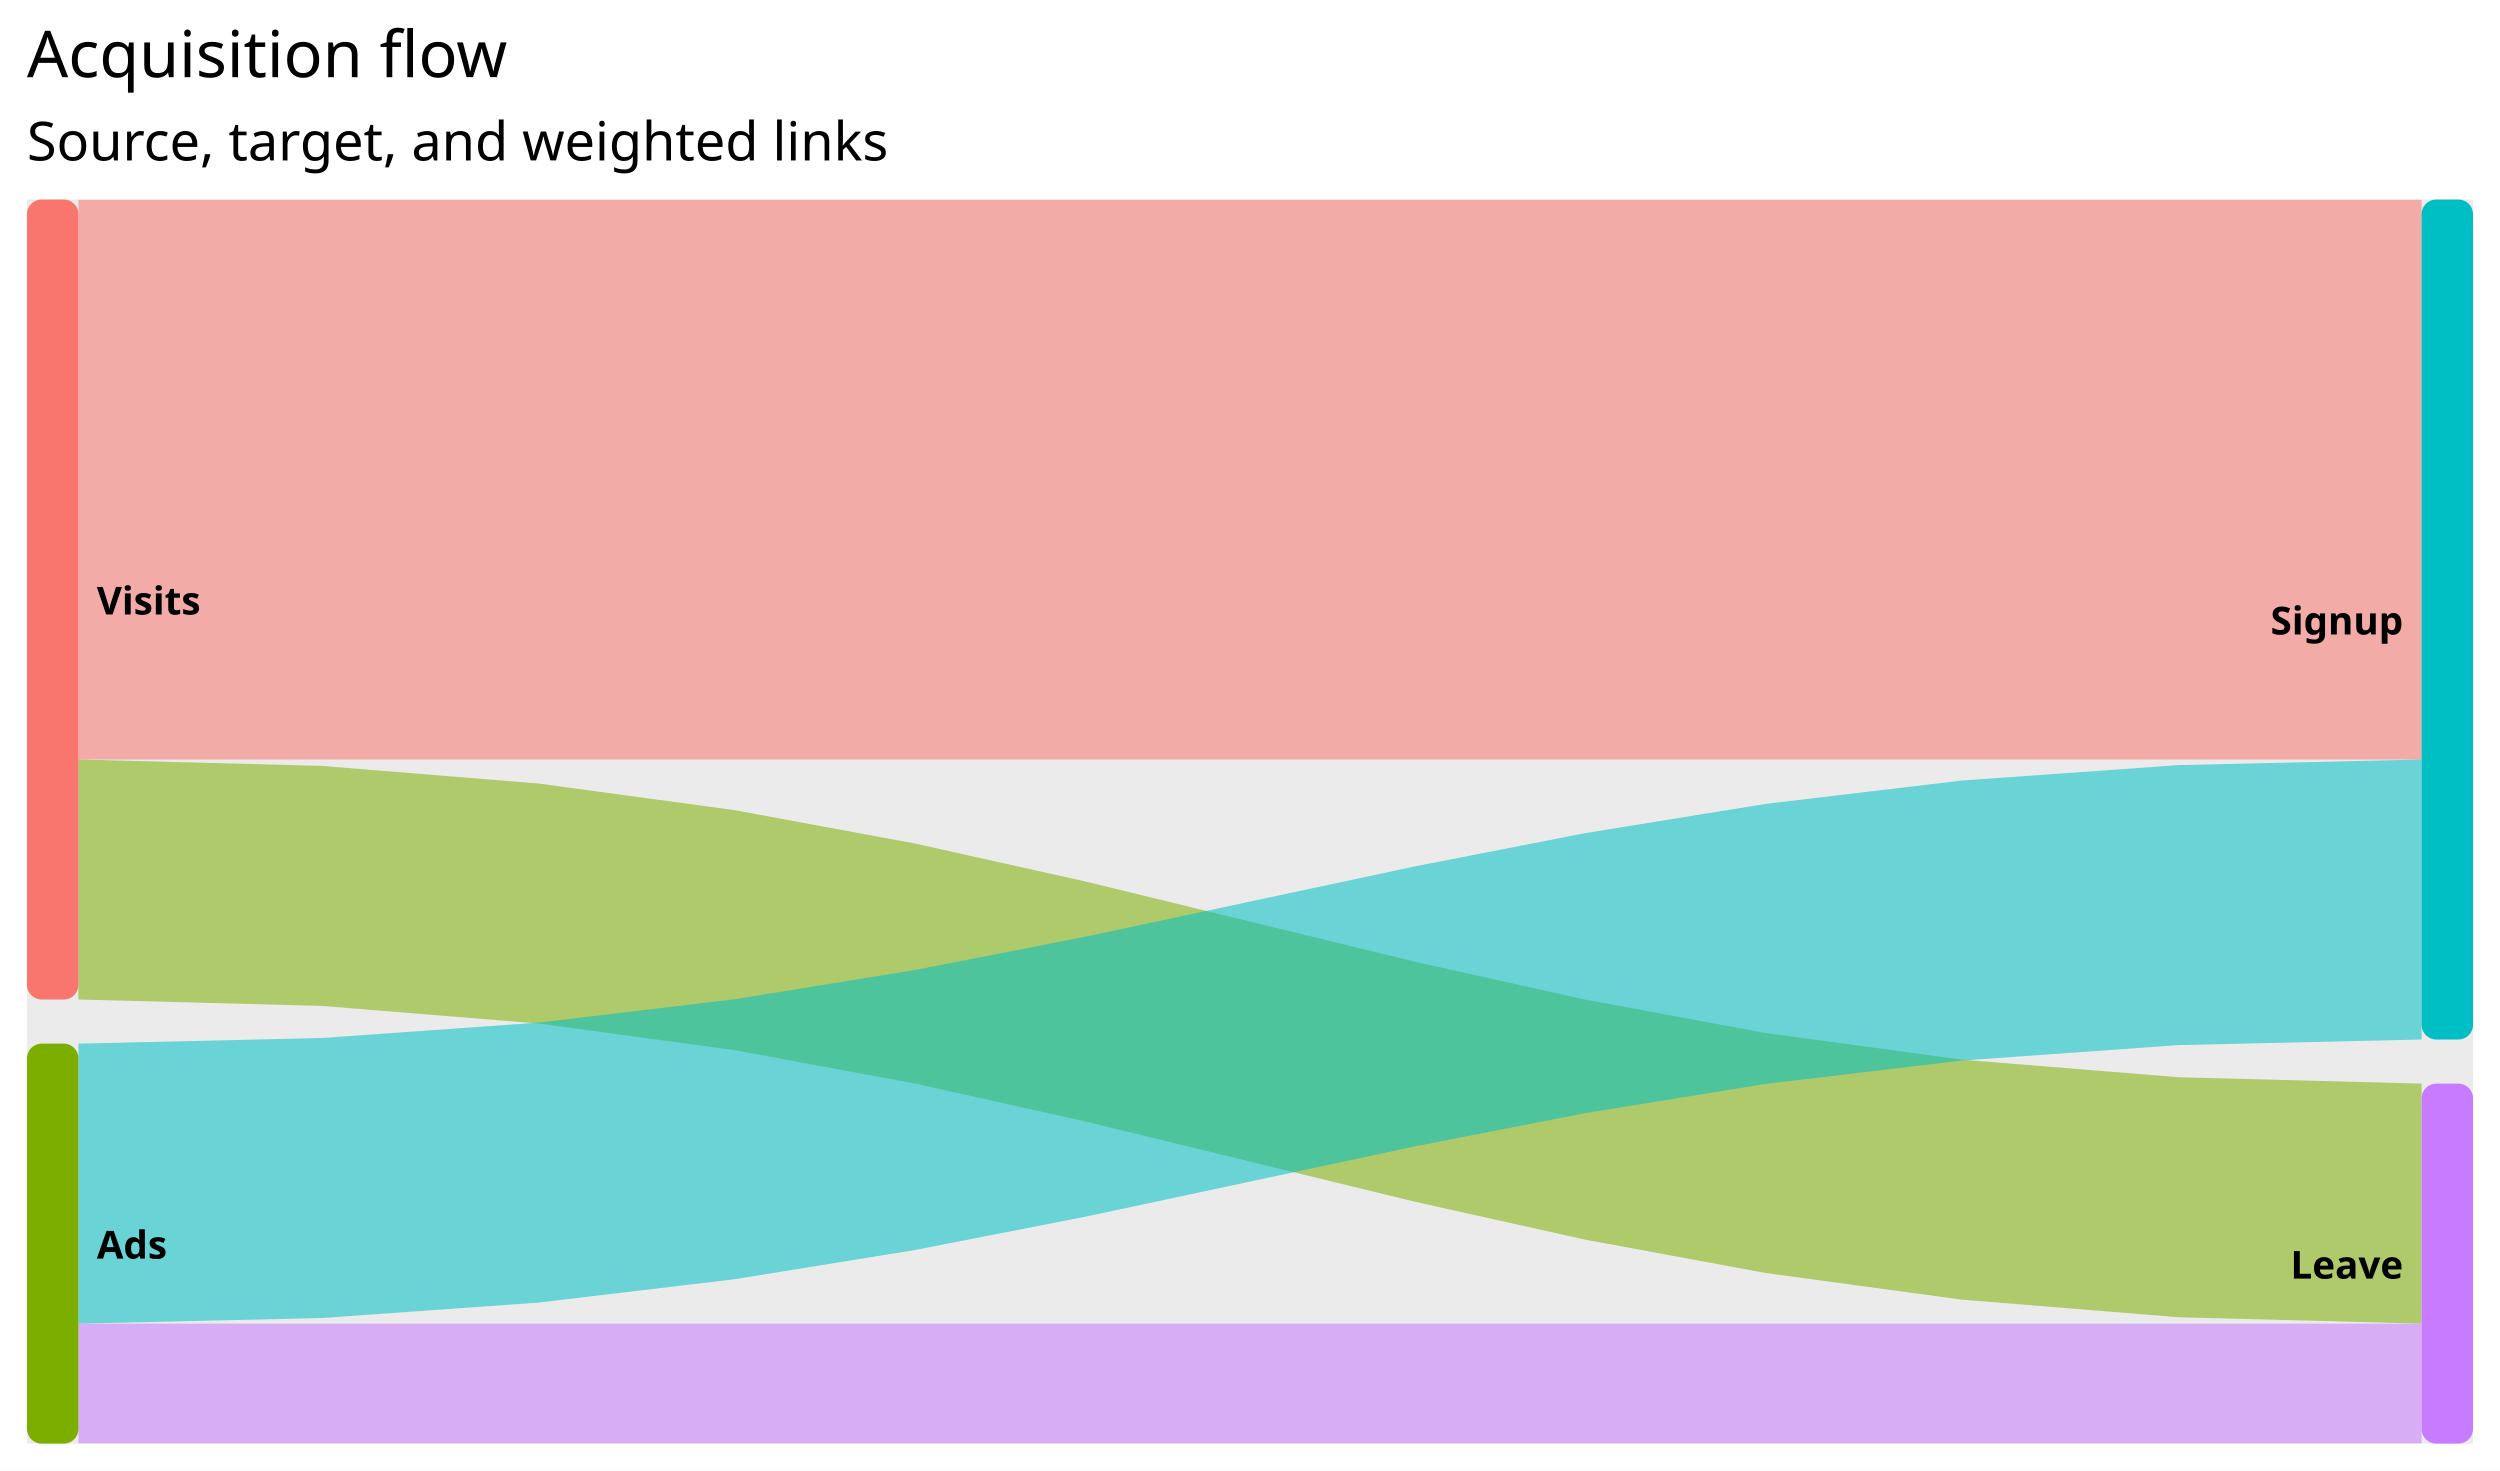
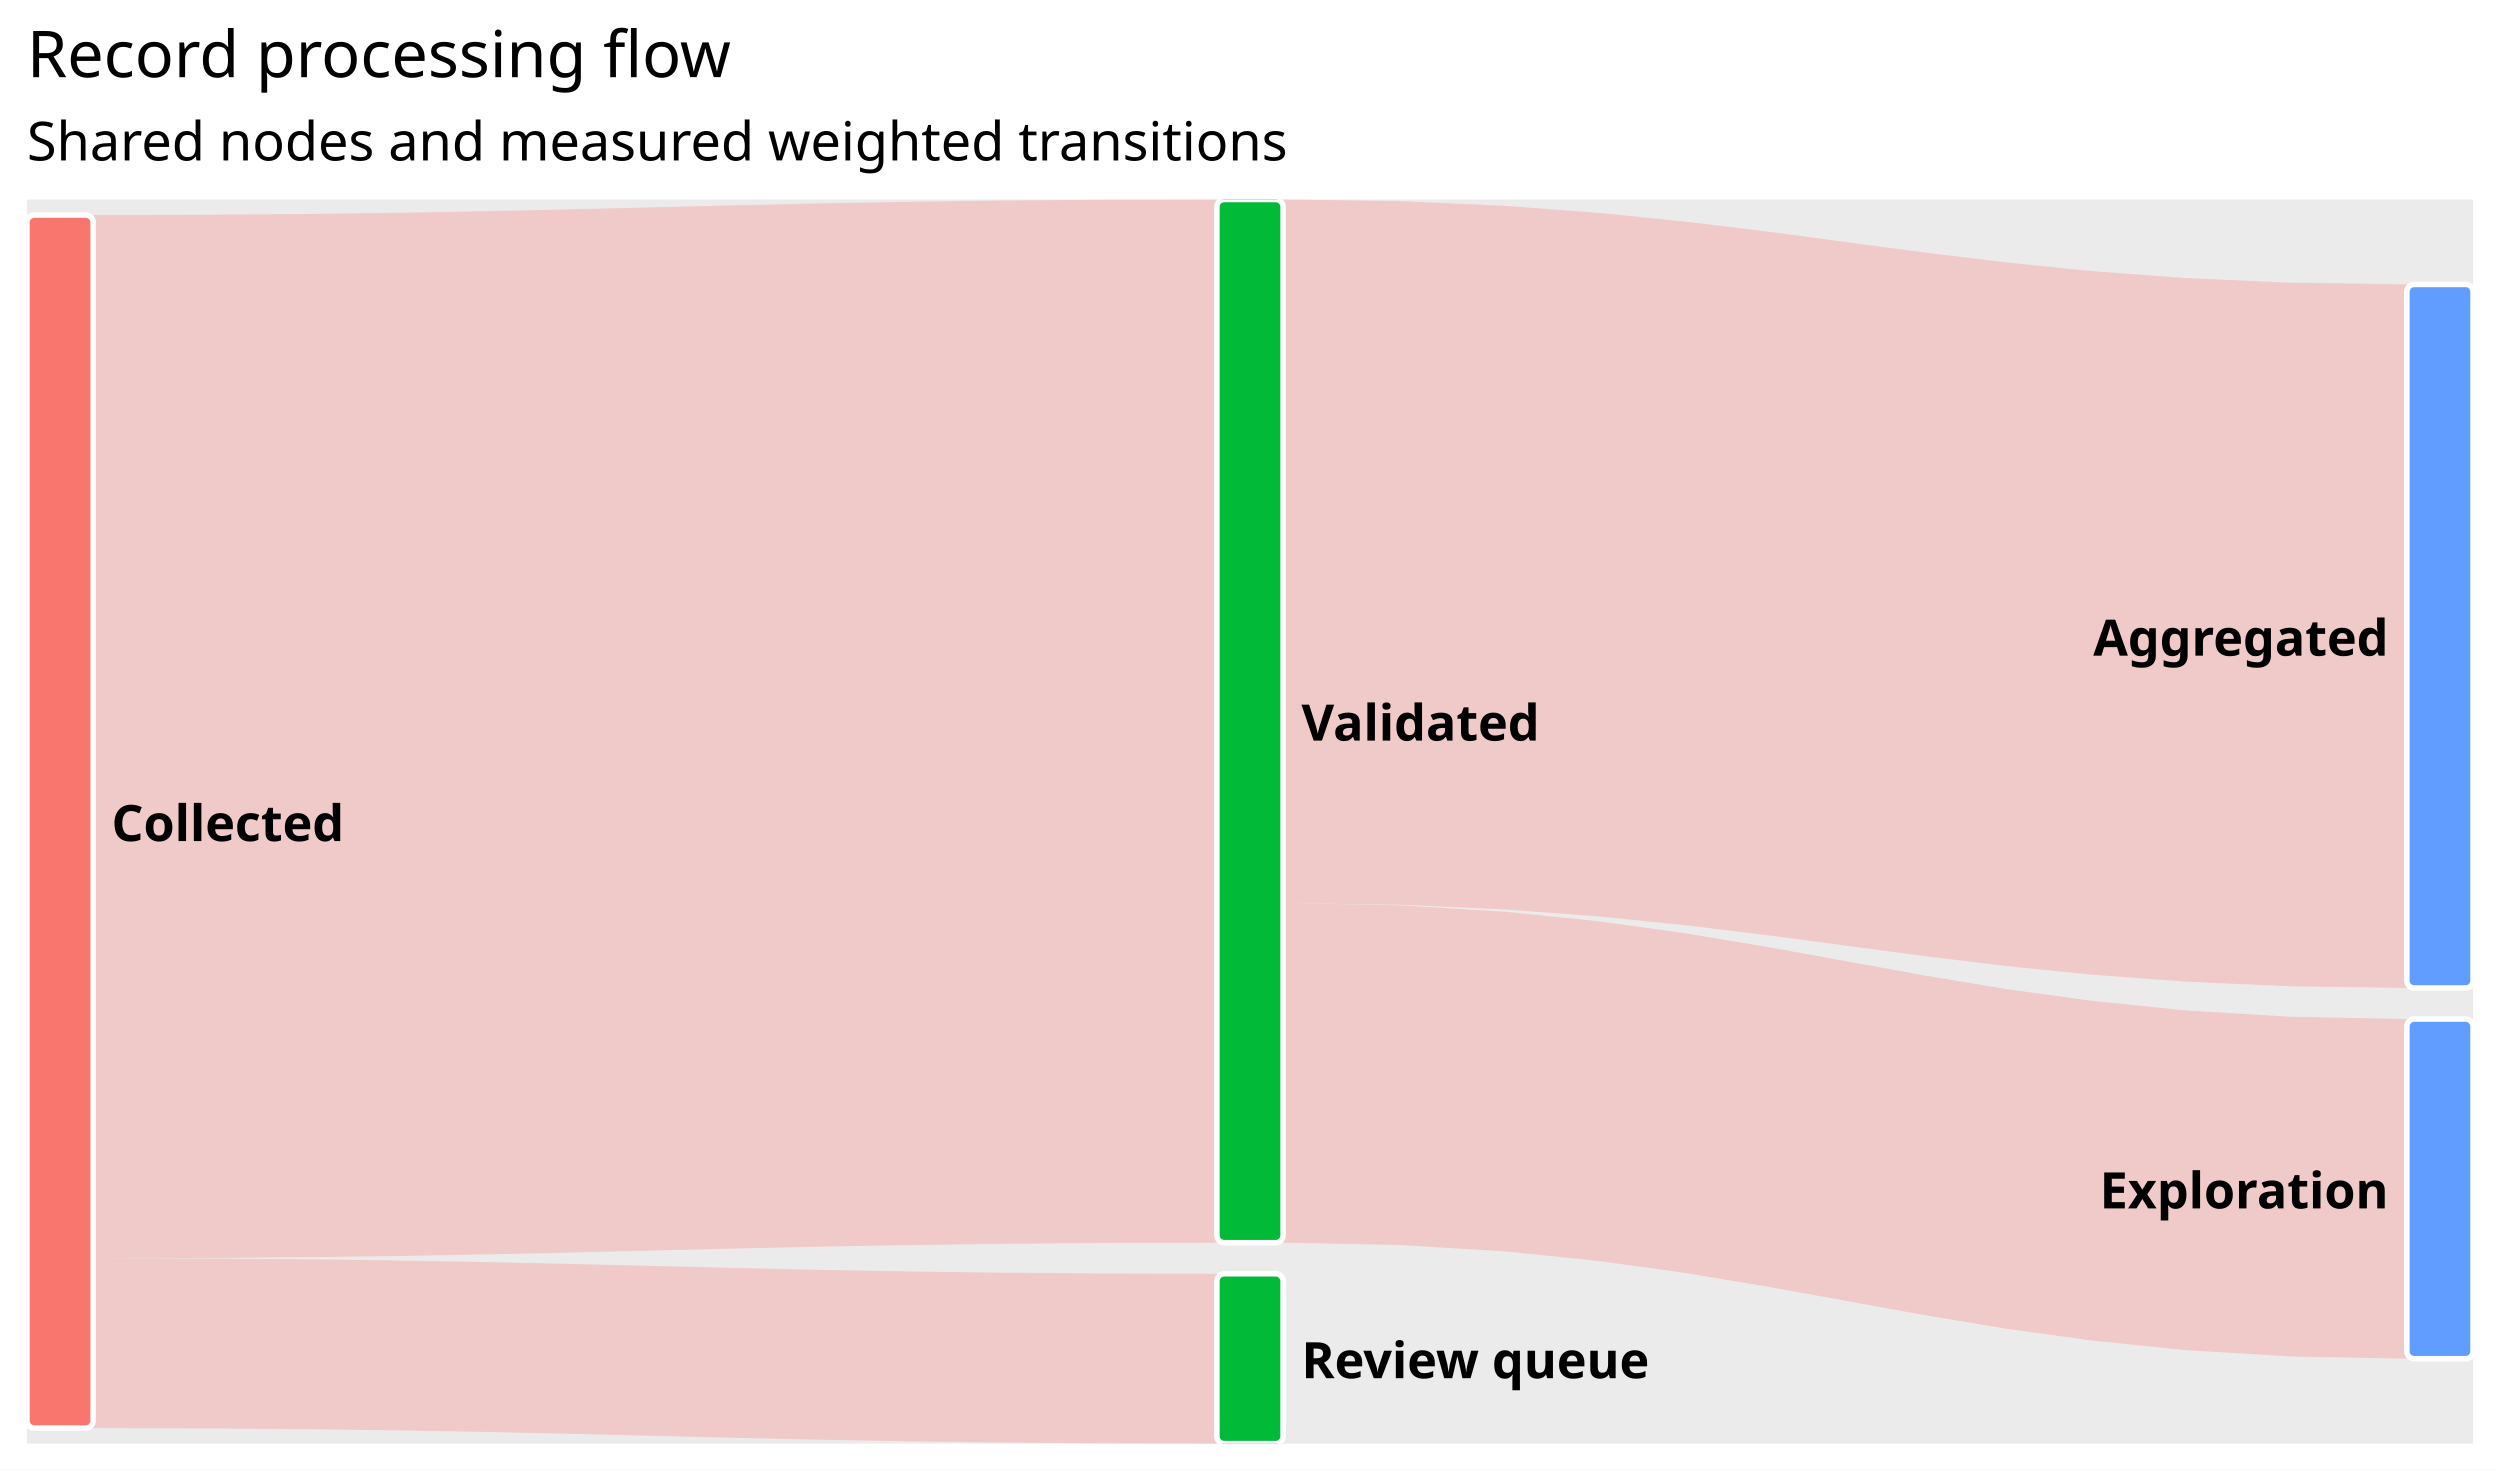
<svg xmlns="http://www.w3.org/2000/svg" width="680" height="400" viewBox="0 0 680 400" role="img" aria-labelledby="title description">
  <defs>
    <clipPath id="clip-1">
      <rect x="7.333" y="54.267" width="665.333" height="338.4" />
    </clipPath>
  </defs>
  <rect width="100%" height="100%" fill="#FFFFFF" />
  <g data-scene-node="scene:root">
    <rect data-scene-node="chart:panel" x="7.333" y="54.267" width="665.333" height="338.4" rx="0" fill="#EBEBEB" />
    <g data-scene-node="layer-0:group" clip-path="url(#clip-1)">
-       <path data-scene-node="layer-0:flow:0" opacity="0.55" d="M 21.333 54.267 L 87.427 54.267 L 146.44 54.267 L 199.787 54.267 L 248.885 54.267 L 295.151 54.267 L 340 54.267 L 384.849 54.267 L 431.115 54.267 L 480.213 54.267 L 533.56 54.267 L 592.573 54.267 L 658.667 54.267 L 658.667 206.587 L 592.573 206.587 L 533.56 206.587 L 480.213 206.587 L 431.115 206.587 L 384.849 206.587 L 340 206.587 L 295.151 206.587 L 248.885 206.587 L 199.787 206.587 L 146.44 206.587 L 87.427 206.587 L 21.333 206.587 Z" fill="#F8766D" stroke-linejoin="round" />
-       <path data-scene-node="layer-0:flow:1" opacity="0.55" d="M 21.333 206.587 L 87.427 208.321 L 146.44 213.117 L 199.787 220.362 L 248.885 229.443 L 295.151 239.749 L 340 250.667 L 384.849 261.585 L 431.115 271.89 L 480.213 280.972 L 533.56 288.216 L 592.573 293.012 L 658.667 294.747 L 658.667 360.027 L 592.573 358.292 L 533.56 353.496 L 480.213 346.252 L 431.115 337.17 L 384.849 326.865 L 340 315.947 L 295.151 305.029 L 248.885 294.723 L 199.787 285.642 L 146.44 278.397 L 87.427 273.601 L 21.333 271.867 Z" fill="#7CAE00" stroke-linejoin="round" />
-       <path data-scene-node="layer-0:flow:2" opacity="0.55" d="M 21.333 283.867 L 87.427 282.346 L 146.44 278.142 L 199.787 271.792 L 248.885 263.831 L 295.151 254.797 L 340 245.227 L 384.849 235.656 L 431.115 226.622 L 480.213 218.662 L 533.56 212.311 L 592.573 208.107 L 658.667 206.587 L 658.667 282.747 L 592.573 284.267 L 533.56 288.471 L 480.213 294.822 L 431.115 302.782 L 384.849 311.816 L 340 321.387 L 295.151 330.957 L 248.885 339.991 L 199.787 347.952 L 146.44 354.302 L 87.427 358.506 L 21.333 360.027 Z" fill="#00BFC4" stroke-linejoin="round" />
-       <path data-scene-node="layer-0:flow:3" opacity="0.55" d="M 21.333 360.027 L 87.427 360.027 L 146.44 360.027 L 199.787 360.027 L 248.885 360.027 L 295.151 360.027 L 340 360.027 L 384.849 360.027 L 431.115 360.027 L 480.213 360.027 L 533.56 360.027 L 592.573 360.027 L 658.667 360.027 L 658.667 392.667 L 592.573 392.667 L 533.56 392.667 L 480.213 392.667 L 431.115 392.667 L 384.849 392.667 L 340 392.667 L 295.151 392.667 L 248.885 392.667 L 199.787 392.667 L 146.44 392.667 L 87.427 392.667 L 21.333 392.667 Z" fill="#C77CFF" stroke-linejoin="round" />
-       <rect data-scene-node="layer-0:source:0" x="7.333" y="54.267" width="14" height="217.6" rx="4" fill="#F8766D" />
-       <rect data-scene-node="layer-0:source:1" x="7.333" y="283.867" width="14" height="108.8" rx="4" fill="#7CAE00" />
-       <rect data-scene-node="layer-0:target:0" x="658.667" y="54.267" width="14" height="228.48" rx="4" fill="#00BFC4" />
-       <rect data-scene-node="layer-0:target:1" x="658.667" y="294.747" width="14" height="97.92" rx="4" fill="#C77CFF" />
-       <text data-scene-node="layer-0:source-label:0" x="26.333" y="163.067" fill="#000000" font-family="sans-serif" font-size="10.5" font-weight="650" text-anchor="start" dominant-baseline="central">Visits</text>
-       <text data-scene-node="layer-0:source-label:1" x="26.333" y="338.267" fill="#000000" font-family="sans-serif" font-size="10.5" font-weight="650" text-anchor="start" dominant-baseline="central">Ads</text>
-       <text data-scene-node="layer-0:target-label:0" x="653.667" y="168.507" fill="#000000" font-family="sans-serif" font-size="10.5" font-weight="650" text-anchor="end" dominant-baseline="central">Signup</text>
-       <text data-scene-node="layer-0:target-label:1" x="653.667" y="343.707" fill="#000000" font-family="sans-serif" font-size="10.5" font-weight="650" text-anchor="end" dominant-baseline="central">Leave</text>
+       <path data-scene-node="layer-0:flow-link:flow-0" d="M 25.333 58.497 L 57.032 58.413 L 85.335 58.183 L 110.92 57.836 L 134.468 57.4 L 156.657 56.906 L 178.167 56.382 L 199.677 55.858 L 221.866 55.363 L 245.413 54.928 L 270.999 54.58 L 299.301 54.35 L 331 54.267 L 331 338.015 L 299.301 338.098 L 270.999 338.328 L 245.413 338.676 L 221.866 339.112 L 199.677 339.606 L 178.167 340.13 L 156.657 340.654 L 134.468 341.148 L 110.92 341.584 L 85.335 341.932 L 57.032 342.162 L 25.333 342.245 Z" fill="#F8766D47" stroke-linecap="round" stroke-linejoin="round" />
+       <path data-scene-node="layer-0:flow-link:flow-1" d="M 25.333 342.245 L 57.032 342.328 L 85.335 342.558 L 110.92 342.906 L 134.468 343.342 L 156.657 343.836 L 178.167 344.36 L 199.677 344.884 L 221.866 345.378 L 245.413 345.814 L 270.999 346.162 L 299.301 346.392 L 331 346.475 L 331 392.667 L 299.301 392.583 L 270.999 392.353 L 245.413 392.006 L 221.866 391.57 L 199.677 391.076 L 178.167 390.552 L 156.657 390.028 L 134.468 389.533 L 110.92 389.098 L 85.335 388.75 L 57.032 388.52 L 25.333 388.437 Z" fill="#F8766D47" stroke-linecap="round" stroke-linejoin="round" />
+       <path data-scene-node="layer-0:flow-link:flow-2" d="M 349 54.267 L 380.699 54.721 L 409.001 55.977 L 434.587 57.875 L 458.134 60.254 L 480.323 62.954 L 501.833 65.815 L 523.343 68.675 L 545.532 71.375 L 569.08 73.754 L 594.665 75.652 L 622.968 76.908 L 654.667 77.362 L 654.667 268.728 L 622.968 268.273 L 594.665 267.017 L 569.08 265.119 L 545.532 262.74 L 523.343 260.04 L 501.833 257.18 L 480.323 254.32 L 458.134 251.62 L 434.587 249.241 L 409.001 247.343 L 380.699 246.086 L 349 245.632 Z" fill="#F8766D47" stroke-linecap="round" stroke-linejoin="round" />
+       <path data-scene-node="layer-0:flow-link:flow-3" d="M 349 245.632 L 380.699 246.253 L 409.001 247.969 L 434.587 250.562 L 458.134 253.813 L 480.323 257.502 L 501.833 261.41 L 523.343 265.318 L 545.532 269.007 L 569.08 272.257 L 594.665 274.85 L 622.968 276.567 L 654.667 277.188 L 654.667 369.571 L 622.968 368.95 L 594.665 367.233 L 569.08 364.64 L 545.532 361.39 L 523.343 357.701 L 501.833 353.793 L 480.323 349.885 L 458.134 346.196 L 434.587 342.946 L 409.001 340.353 L 380.699 338.636 L 349 338.015 Z" fill="#F8766D47" stroke-linecap="round" stroke-linejoin="round" />
+       <rect data-scene-node="layer-0:flow-node:Collected" x="7.333" y="58.497" width="18" height="329.94" rx="2" fill="#F8766D" stroke="#FFFFFF" stroke-width="1.5" />
+       <rect data-scene-node="layer-0:flow-node:Validated" x="331" y="54.267" width="18" height="283.748" rx="2" fill="#00BA38" stroke="#FFFFFF" stroke-width="1.5" />
+       <rect data-scene-node="layer-0:flow-node:Review queue" x="331" y="346.475" width="18" height="46.192" rx="2" fill="#00BA38" stroke="#FFFFFF" stroke-width="1.5" />
+       <rect data-scene-node="layer-0:flow-node:Aggregated" x="654.667" y="77.362" width="18" height="191.365" rx="2" fill="#619CFF" stroke="#FFFFFF" stroke-width="1.5" />
+       <rect data-scene-node="layer-0:flow-node:Exploration" x="654.667" y="277.188" width="18" height="92.383" rx="2" fill="#619CFF" stroke="#FFFFFF" stroke-width="1.5" />
+       <text data-scene-node="layer-0:flow-label:Collected" x="30.333" y="223.467" fill="#000000" font-family="sans-serif" font-size="13.667" font-weight="600" text-anchor="start" dominant-baseline="central">Collected</text>
+       <text data-scene-node="layer-0:flow-label:Validated" x="354" y="196.141" fill="#000000" font-family="sans-serif" font-size="13.667" font-weight="600" text-anchor="start" dominant-baseline="central">Validated</text>
+       <text data-scene-node="layer-0:flow-label:Review queue" x="354" y="369.571" fill="#000000" font-family="sans-serif" font-size="13.667" font-weight="600" text-anchor="start" dominant-baseline="central">Review queue</text>
+       <text data-scene-node="layer-0:flow-label:Aggregated" x="649.667" y="173.045" fill="#000000" font-family="sans-serif" font-size="13.667" font-weight="600" text-anchor="end" dominant-baseline="central">Aggregated</text>
+       <text data-scene-node="layer-0:flow-label:Exploration" x="649.667" y="323.379" fill="#000000" font-family="sans-serif" font-size="13.667" font-weight="600" text-anchor="end" dominant-baseline="central">Exploration</text>
    </g>
-     <text data-scene-node="chart:title" x="7.333" y="7.333" fill="#000000" font-family="sans-serif" font-size="17.6" font-weight="400" text-anchor="start" dominant-baseline="text-before-edge">Acquisition flow</text>
-     <text data-scene-node="chart:subtitle" x="7.333" y="32.267" fill="#000000" font-family="sans-serif" font-size="14.667" font-weight="400" text-anchor="start" dominant-baseline="text-before-edge">Source, target, and weighted links</text>
+     <text data-scene-node="chart:title" x="7.333" y="7.333" fill="#000000" font-family="sans-serif" font-size="17.6" font-weight="400" text-anchor="start" dominant-baseline="text-before-edge">Record processing flow</text>
+     <text data-scene-node="chart:subtitle" x="7.333" y="32.267" fill="#000000" font-family="sans-serif" font-size="14.667" font-weight="400" text-anchor="start" dominant-baseline="text-before-edge">Shared nodes and measured weighted transitions</text>
  </g>
</svg>
